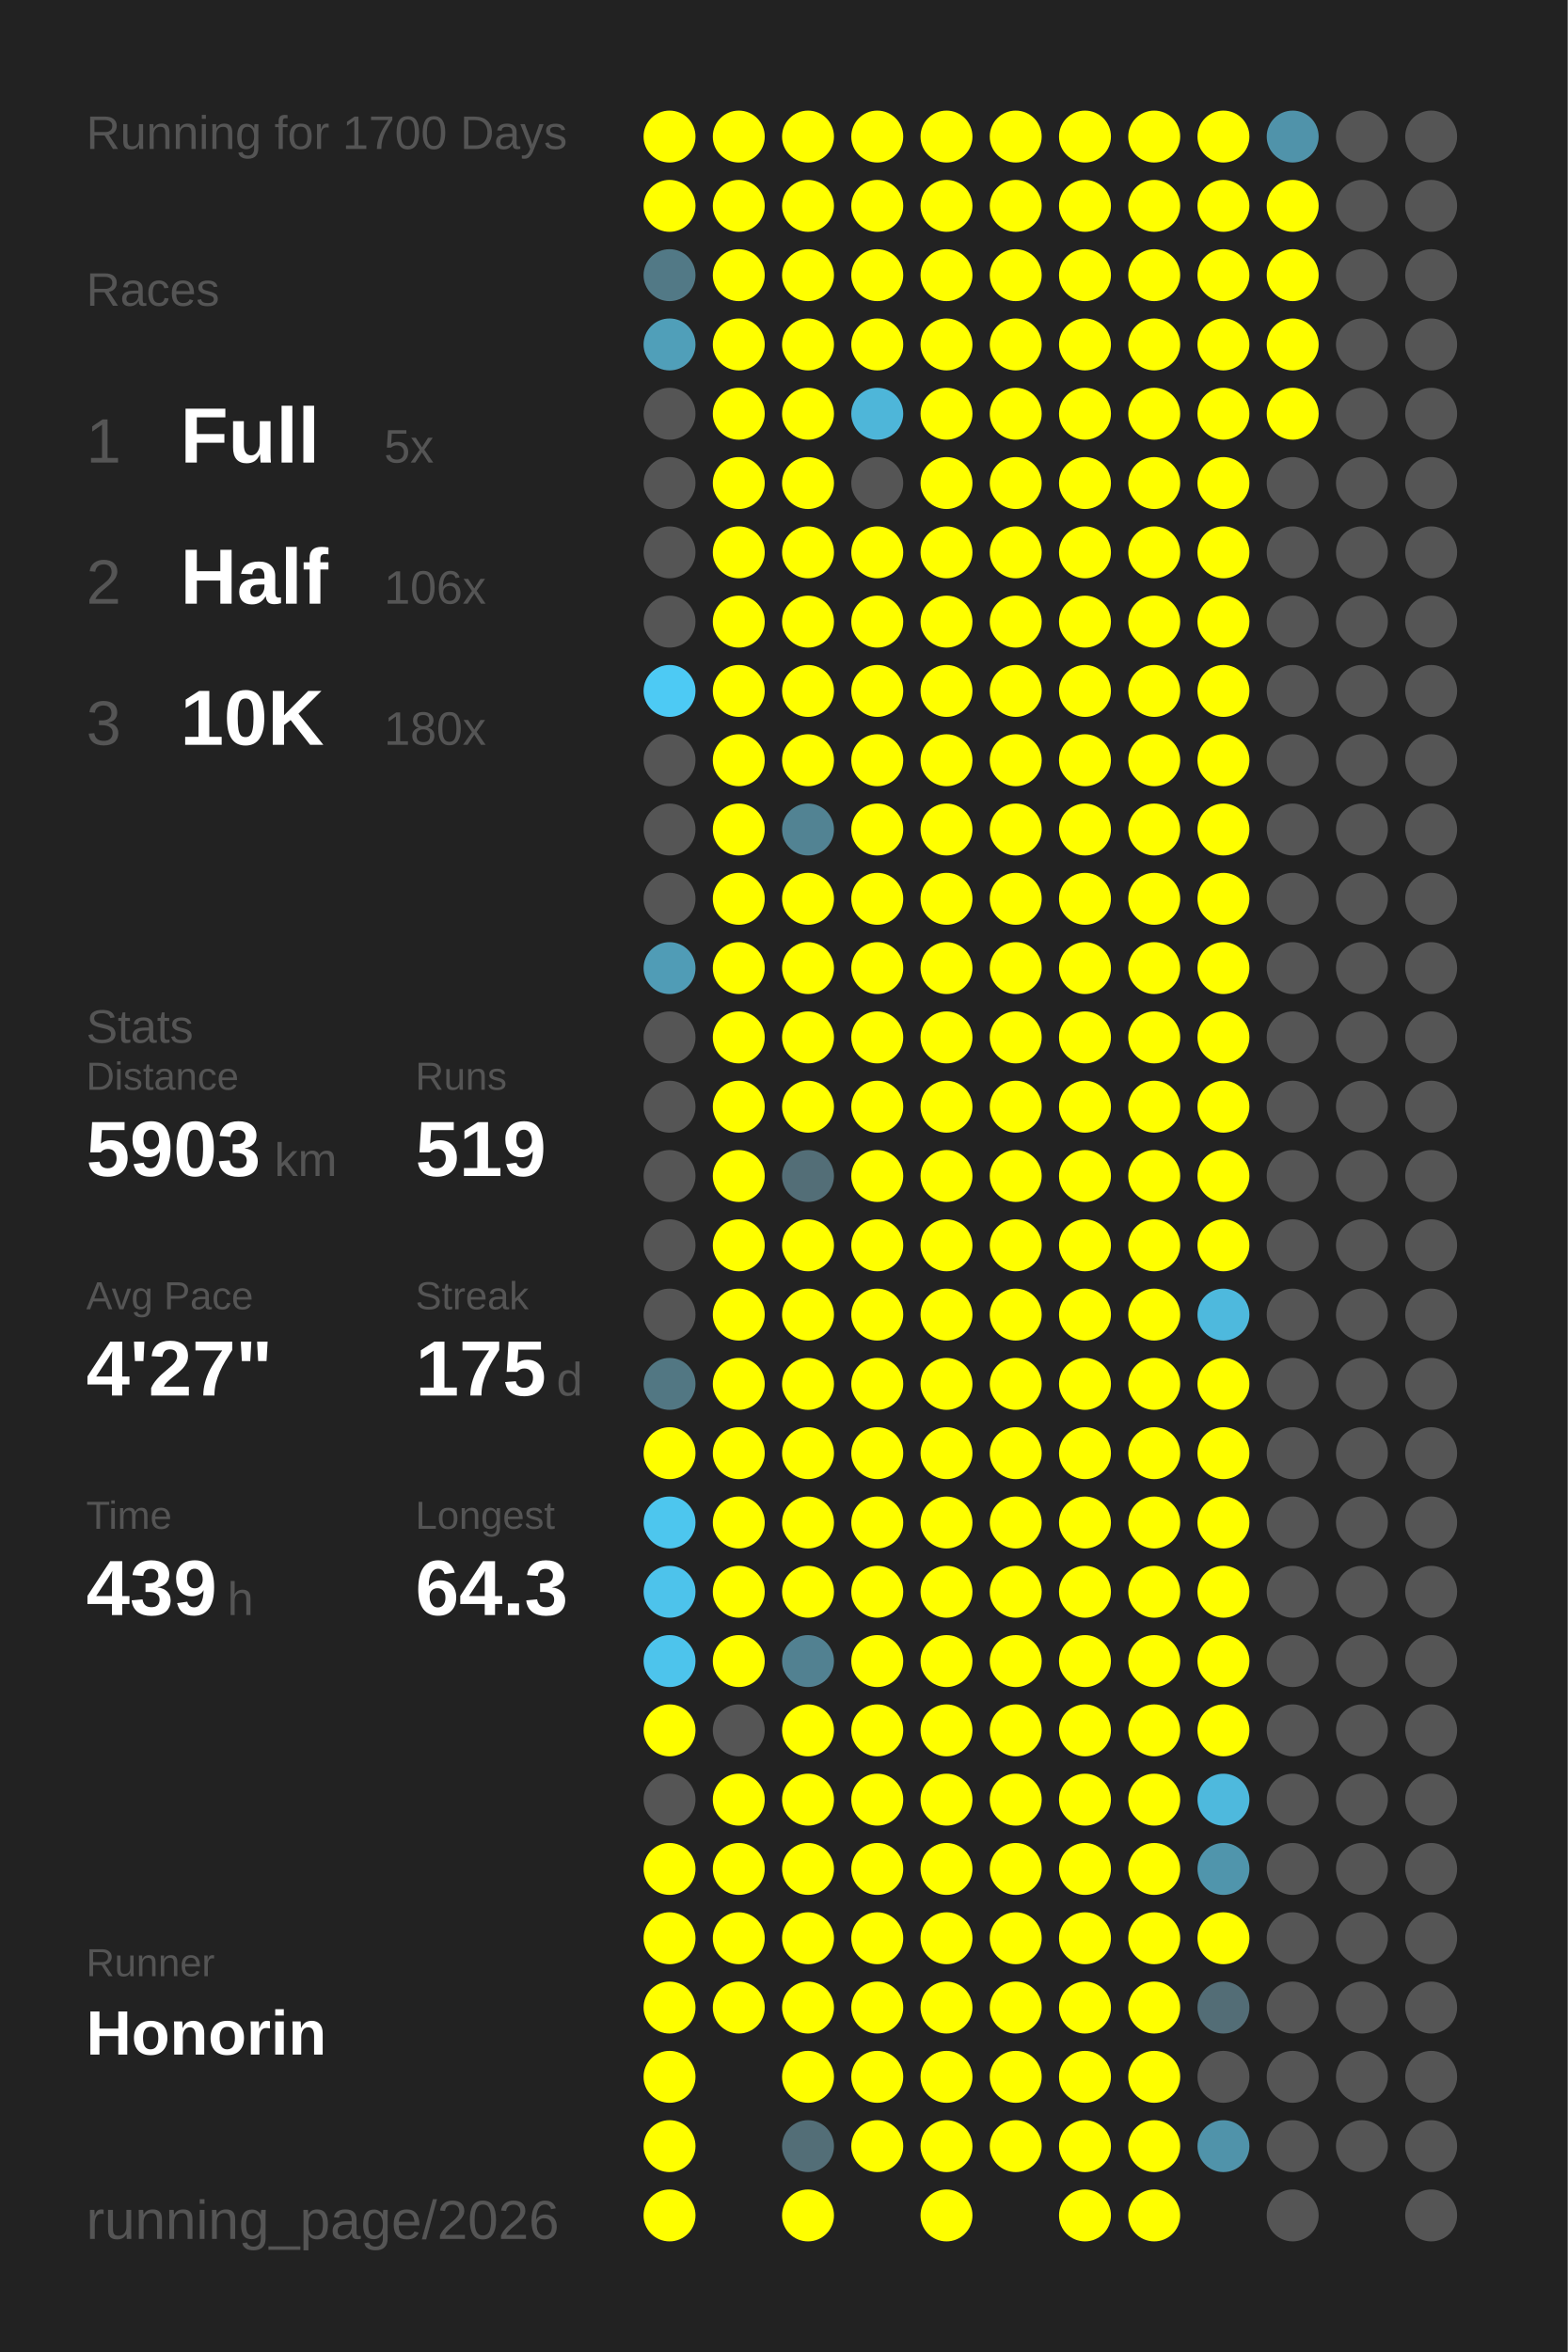
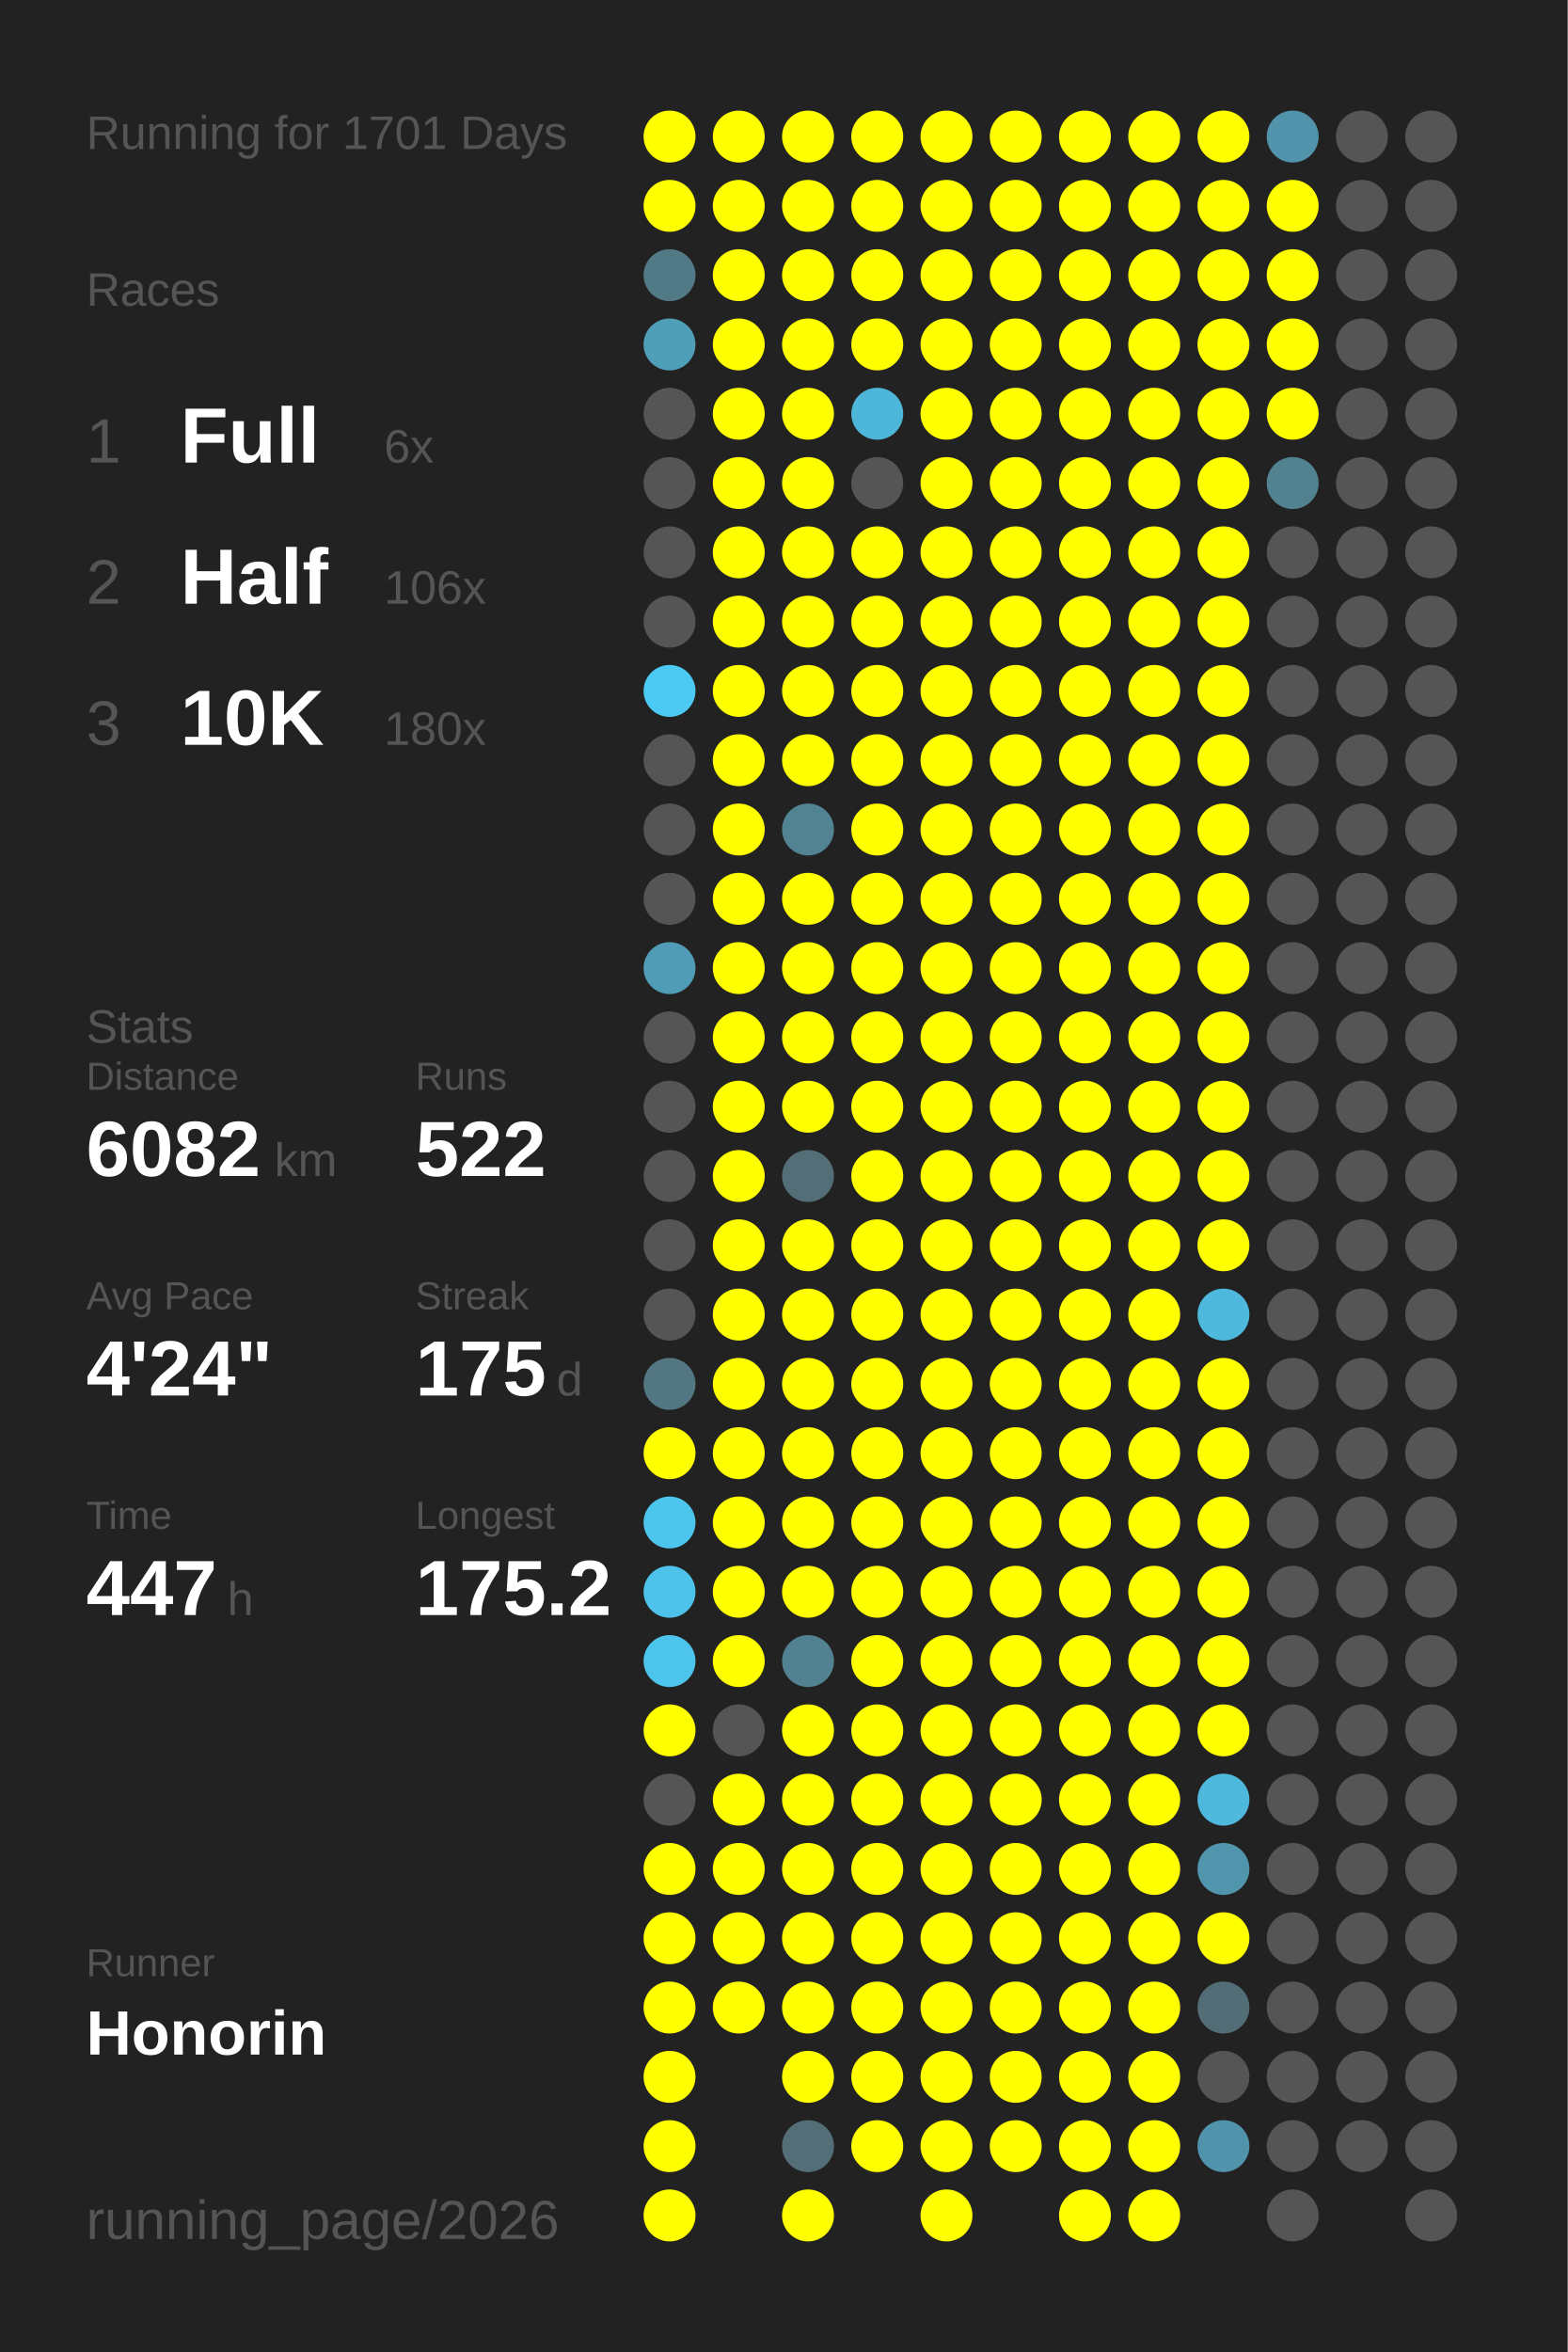
<svg xmlns="http://www.w3.org/2000/svg" baseProfile="full" height="300mm" version="1.1" viewBox="0,0,200,300" width="200mm">
  <defs />
  <rect fill="#222222" height="300" width="200" x="0" y="0" />
-   <text fill="#555555" style="font-size:6px; font-family:Arial;" x="11" y="19">Running for 1700 Days</text>
+   <text fill="#555555" style="font-size:6px; font-family:Arial;" x="11" y="19">Running for 1701 Days</text>
  <text fill="#555555" style="font-size:6px; font-family:Arial;" x="11" y="39">Races</text>
  <text fill="#555555" style="font-size:8px; font-family:Arial;" x="11" y="59">1</text>
  <text fill="#FFFFFF" style="font-size:10px; font-family:Arial; font-weight:bold;" x="23" y="59">Full</text>
-   <text fill="#555555" style="font-size:6px; font-family:Arial;" x="49" y="59">5x</text>
+   <text fill="#555555" style="font-size:6px; font-family:Arial;" x="49" y="59">6x</text>
  <text fill="#555555" style="font-size:8px; font-family:Arial;" x="11" y="77">2</text>
  <text fill="#FFFFFF" style="font-size:10px; font-family:Arial; font-weight:bold;" x="23" y="77">Half</text>
  <text fill="#555555" style="font-size:6px; font-family:Arial;" x="49" y="77">106x</text>
  <text fill="#555555" style="font-size:8px; font-family:Arial;" x="11" y="95">3</text>
  <text fill="#FFFFFF" style="font-size:10px; font-family:Arial; font-weight:bold;" x="23" y="95">10K</text>
  <text fill="#555555" style="font-size:6px; font-family:Arial;" x="49" y="95">180x</text>
  <text fill="#555555" style="font-size:6px; font-family:Arial;" x="11" y="133">Stats</text>
  <text fill="#555555" style="font-size:5px; font-family:Arial;" x="11" y="139">Distance</text>
-   <text fill="#FFFFFF" style="font-size:10px; font-family:Arial; font-weight:bold;" x="11" y="150">5903</text>
+   <text fill="#FFFFFF" style="font-size:10px; font-family:Arial; font-weight:bold;" x="11" y="150">6082</text>
  <text fill="#555555" style="font-size:6px; font-family:Arial;" x="35" y="150">km</text>
  <text fill="#555555" style="font-size:5px; font-family:Arial;" x="53" y="139">Runs</text>
-   <text fill="#FFFFFF" style="font-size:10px; font-family:Arial; font-weight:bold;" x="53" y="150">519</text>
+   <text fill="#FFFFFF" style="font-size:10px; font-family:Arial; font-weight:bold;" x="53" y="150">522</text>
  <text fill="#555555" style="font-size:5px; font-family:Arial;" x="11" y="167">Avg Pace</text>
-   <text fill="#FFFFFF" style="font-size:10px; font-family:Arial; font-weight:bold;" x="11" y="178">4'27"</text>
+   <text fill="#FFFFFF" style="font-size:10px; font-family:Arial; font-weight:bold;" x="11" y="178">4'24"</text>
  <text fill="#555555" style="font-size:5px; font-family:Arial;" x="53" y="167">Streak</text>
  <text fill="#FFFFFF" style="font-size:10px; font-family:Arial; font-weight:bold;" x="53" y="178">175</text>
  <text fill="#555555" style="font-size:6px; font-family:Arial;" x="71" y="178">d</text>
  <text fill="#555555" style="font-size:5px; font-family:Arial;" x="11" y="195">Time</text>
-   <text fill="#FFFFFF" style="font-size:10px; font-family:Arial; font-weight:bold;" x="11" y="206">439</text>
+   <text fill="#FFFFFF" style="font-size:10px; font-family:Arial; font-weight:bold;" x="11" y="206">447</text>
  <text fill="#555555" style="font-size:6px; font-family:Arial;" x="29" y="206">h</text>
  <text fill="#555555" style="font-size:5px; font-family:Arial;" x="53" y="195">Longest</text>
-   <text fill="#FFFFFF" style="font-size:10px; font-family:Arial; font-weight:bold;" x="53" y="206">64.3</text>
+   <text fill="#FFFFFF" style="font-size:10px; font-family:Arial; font-weight:bold;" x="53" y="206">175.2</text>
  <text fill="#555555" style="font-size:5px; font-family:Arial;" x="11" y="252.065">Runner</text>
  <text fill="#FFFFFF" style="font-size:8px; font-family:Arial; font-weight:bold;" x="11" y="262.065">Honorin</text>
  <text fill="#555555" style="font-size:7px; font-family:Arial;" x="11" y="285.581">running_page/2026</text>
  <circle cx="85.417" cy="17.419" fill="#FFFF00" r="3.312" />
  <circle cx="85.417" cy="26.258" fill="#FFFF00" r="3.312" />
  <circle cx="85.417" cy="35.097" fill="#527986" r="3.312" />
  <circle cx="85.417" cy="43.935" fill="#509fb9" r="3.312" />
  <circle cx="85.417" cy="52.774" fill="#555555" r="3.312" />
  <circle cx="85.417" cy="61.613" fill="#555555" r="3.312" />
  <circle cx="85.417" cy="70.452" fill="#555555" r="3.312" />
  <circle cx="85.417" cy="79.29" fill="#555555" r="3.312" />
  <circle cx="85.417" cy="88.129" fill="#4dcaf4" r="3.312" />
  <circle cx="85.417" cy="96.968" fill="#555555" r="3.312" />
  <circle cx="85.417" cy="105.806" fill="#555555" r="3.312" />
  <circle cx="85.417" cy="114.645" fill="#555555" r="3.312" />
  <circle cx="85.417" cy="123.484" fill="#509cb6" r="3.312" />
  <circle cx="85.417" cy="132.323" fill="#555555" r="3.312" />
  <circle cx="85.417" cy="141.161" fill="#555555" r="3.312" />
  <circle cx="85.417" cy="150" fill="#555555" r="3.312" />
  <circle cx="85.417" cy="158.839" fill="#555555" r="3.312" />
  <circle cx="85.417" cy="167.677" fill="#555555" r="3.312" />
  <circle cx="85.417" cy="176.516" fill="#527783" r="3.312" />
  <circle cx="85.417" cy="185.355" fill="#FFFF00" r="3.312" />
  <circle cx="85.417" cy="194.194" fill="#4dc6ee" r="3.312" />
  <circle cx="85.417" cy="203.032" fill="#4dc3eb" r="3.312" />
  <circle cx="85.417" cy="211.871" fill="#4dc4ec" r="3.312" />
  <circle cx="85.417" cy="220.71" fill="#FFFF00" r="3.312" />
  <circle cx="85.417" cy="229.548" fill="#555555" r="3.312" />
  <circle cx="85.417" cy="238.387" fill="#FFFF00" r="3.312" />
  <circle cx="85.417" cy="247.226" fill="#FFFF00" r="3.312" />
  <circle cx="85.417" cy="256.065" fill="#FFFF00" r="3.312" />
  <circle cx="85.417" cy="264.903" fill="#FFFF00" r="3.312" />
  <circle cx="85.417" cy="273.742" fill="#FFFF00" r="3.312" />
  <circle cx="85.417" cy="282.581" fill="#FFFF00" r="3.312" />
  <circle cx="94.25" cy="17.419" fill="#FFFF00" r="3.312" />
  <circle cx="94.25" cy="26.258" fill="#FFFF00" r="3.312" />
  <circle cx="94.25" cy="35.097" fill="#FFFF00" r="3.312" />
  <circle cx="94.25" cy="43.935" fill="#FFFF00" r="3.312" />
  <circle cx="94.25" cy="52.774" fill="#FFFF00" r="3.312" />
  <circle cx="94.25" cy="61.613" fill="#FFFF00" r="3.312" />
  <circle cx="94.25" cy="70.452" fill="#FFFF00" r="3.312" />
  <circle cx="94.25" cy="79.29" fill="#FFFF00" r="3.312" />
  <circle cx="94.25" cy="88.129" fill="#FFFF00" r="3.312" />
  <circle cx="94.25" cy="96.968" fill="#FFFF00" r="3.312" />
  <circle cx="94.25" cy="105.806" fill="#FFFF00" r="3.312" />
  <circle cx="94.25" cy="114.645" fill="#FFFF00" r="3.312" />
  <circle cx="94.25" cy="123.484" fill="#FFFF00" r="3.312" />
  <circle cx="94.25" cy="132.323" fill="#FFFF00" r="3.312" />
  <circle cx="94.25" cy="141.161" fill="#FFFF00" r="3.312" />
  <circle cx="94.25" cy="150" fill="#FFFF00" r="3.312" />
  <circle cx="94.25" cy="158.839" fill="#FFFF00" r="3.312" />
  <circle cx="94.25" cy="167.677" fill="#FFFF00" r="3.312" />
  <circle cx="94.25" cy="176.516" fill="#FFFF00" r="3.312" />
  <circle cx="94.25" cy="185.355" fill="#FFFF00" r="3.312" />
  <circle cx="94.25" cy="194.194" fill="#FFFF00" r="3.312" />
  <circle cx="94.25" cy="203.032" fill="#FFFF00" r="3.312" />
  <circle cx="94.25" cy="211.871" fill="#FFFF00" r="3.312" />
  <circle cx="94.25" cy="220.71" fill="#555555" r="3.312" />
  <circle cx="94.25" cy="229.548" fill="#FFFF00" r="3.312" />
  <circle cx="94.25" cy="238.387" fill="#FFFF00" r="3.312" />
  <circle cx="94.25" cy="247.226" fill="#FFFF00" r="3.312" />
  <circle cx="94.25" cy="256.065" fill="#FFFF00" r="3.312" />
  <circle cx="103.083" cy="17.419" fill="#FFFF00" r="3.312" />
  <circle cx="103.083" cy="26.258" fill="#FFFF00" r="3.312" />
  <circle cx="103.083" cy="35.097" fill="#FFFF00" r="3.312" />
  <circle cx="103.083" cy="43.935" fill="#FFFF00" r="3.312" />
  <circle cx="103.083" cy="52.774" fill="#FFFF00" r="3.312" />
  <circle cx="103.083" cy="61.613" fill="#FFFF00" r="3.312" />
  <circle cx="103.083" cy="70.452" fill="#FFFF00" r="3.312" />
  <circle cx="103.083" cy="79.29" fill="#FFFF00" r="3.312" />
  <circle cx="103.083" cy="88.129" fill="#FFFF00" r="3.312" />
  <circle cx="103.083" cy="96.968" fill="#FFFF00" r="3.312" />
  <circle cx="103.083" cy="105.806" fill="#528393" r="3.312" />
  <circle cx="103.083" cy="114.645" fill="#FFFF00" r="3.312" />
  <circle cx="103.083" cy="123.484" fill="#FFFF00" r="3.312" />
  <circle cx="103.083" cy="132.323" fill="#FFFF00" r="3.312" />
  <circle cx="103.083" cy="141.161" fill="#FFFF00" r="3.312" />
  <circle cx="103.083" cy="150" fill="#536e77" r="3.312" />
  <circle cx="103.083" cy="158.839" fill="#FFFF00" r="3.312" />
  <circle cx="103.083" cy="167.677" fill="#FFFF00" r="3.312" />
  <circle cx="103.083" cy="176.516" fill="#FFFF00" r="3.312" />
  <circle cx="103.083" cy="185.355" fill="#FFFF00" r="3.312" />
  <circle cx="103.083" cy="194.194" fill="#FFFF00" r="3.312" />
  <circle cx="103.083" cy="203.032" fill="#FFFF00" r="3.312" />
  <circle cx="103.083" cy="211.871" fill="#528191" r="3.312" />
  <circle cx="103.083" cy="220.71" fill="#FFFF00" r="3.312" />
  <circle cx="103.083" cy="229.548" fill="#FFFF00" r="3.312" />
  <circle cx="103.083" cy="238.387" fill="#FFFF00" r="3.312" />
  <circle cx="103.083" cy="247.226" fill="#FFFF00" r="3.312" />
  <circle cx="103.083" cy="256.065" fill="#FFFF00" r="3.312" />
  <circle cx="103.083" cy="264.903" fill="#FFFF00" r="3.312" />
  <circle cx="103.083" cy="273.742" fill="#536e77" r="3.312" />
  <circle cx="103.083" cy="282.581" fill="#FFFF00" r="3.312" />
  <circle cx="111.917" cy="17.419" fill="#FFFF00" r="3.312" />
  <circle cx="111.917" cy="26.258" fill="#FFFF00" r="3.312" />
  <circle cx="111.917" cy="35.097" fill="#FFFF00" r="3.312" />
  <circle cx="111.917" cy="43.935" fill="#FFFF00" r="3.312" />
  <circle cx="111.917" cy="52.774" fill="#4eb6d9" r="3.312" />
  <circle cx="111.917" cy="61.613" fill="#555555" r="3.312" />
  <circle cx="111.917" cy="70.452" fill="#FFFF00" r="3.312" />
  <circle cx="111.917" cy="79.29" fill="#FFFF00" r="3.312" />
  <circle cx="111.917" cy="88.129" fill="#FFFF00" r="3.312" />
  <circle cx="111.917" cy="96.968" fill="#FFFF00" r="3.312" />
  <circle cx="111.917" cy="105.806" fill="#FFFF00" r="3.312" />
  <circle cx="111.917" cy="114.645" fill="#FFFF00" r="3.312" />
  <circle cx="111.917" cy="123.484" fill="#FFFF00" r="3.312" />
  <circle cx="111.917" cy="132.323" fill="#FFFF00" r="3.312" />
  <circle cx="111.917" cy="141.161" fill="#FFFF00" r="3.312" />
  <circle cx="111.917" cy="150" fill="#FFFF00" r="3.312" />
  <circle cx="111.917" cy="158.839" fill="#FFFF00" r="3.312" />
  <circle cx="111.917" cy="167.677" fill="#FFFF00" r="3.312" />
  <circle cx="111.917" cy="176.516" fill="#FFFF00" r="3.312" />
  <circle cx="111.917" cy="185.355" fill="#FFFF00" r="3.312" />
  <circle cx="111.917" cy="194.194" fill="#FFFF00" r="3.312" />
  <circle cx="111.917" cy="203.032" fill="#FFFF00" r="3.312" />
  <circle cx="111.917" cy="211.871" fill="#FFFF00" r="3.312" />
  <circle cx="111.917" cy="220.71" fill="#FFFF00" r="3.312" />
  <circle cx="111.917" cy="229.548" fill="#FFFF00" r="3.312" />
  <circle cx="111.917" cy="238.387" fill="#FFFF00" r="3.312" />
  <circle cx="111.917" cy="247.226" fill="#FFFF00" r="3.312" />
  <circle cx="111.917" cy="256.065" fill="#FFFF00" r="3.312" />
  <circle cx="111.917" cy="264.903" fill="#FFFF00" r="3.312" />
  <circle cx="111.917" cy="273.742" fill="#FFFF00" r="3.312" />
  <circle cx="120.75" cy="17.419" fill="#FFFF00" r="3.312" />
  <circle cx="120.75" cy="26.258" fill="#FFFF00" r="3.312" />
  <circle cx="120.75" cy="35.097" fill="#FFFF00" r="3.312" />
  <circle cx="120.75" cy="43.935" fill="#FFFF00" r="3.312" />
  <circle cx="120.75" cy="52.774" fill="#FFFF00" r="3.312" />
  <circle cx="120.75" cy="61.613" fill="#FFFF00" r="3.312" />
  <circle cx="120.75" cy="70.452" fill="#FFFF00" r="3.312" />
  <circle cx="120.75" cy="79.29" fill="#FFFF00" r="3.312" />
  <circle cx="120.75" cy="88.129" fill="#FFFF00" r="3.312" />
  <circle cx="120.75" cy="96.968" fill="#FFFF00" r="3.312" />
  <circle cx="120.75" cy="105.806" fill="#FFFF00" r="3.312" />
  <circle cx="120.75" cy="114.645" fill="#FFFF00" r="3.312" />
  <circle cx="120.75" cy="123.484" fill="#FFFF00" r="3.312" />
  <circle cx="120.75" cy="132.323" fill="#FFFF00" r="3.312" />
  <circle cx="120.75" cy="141.161" fill="#FFFF00" r="3.312" />
  <circle cx="120.75" cy="150" fill="#FFFF00" r="3.312" />
  <circle cx="120.75" cy="158.839" fill="#FFFF00" r="3.312" />
  <circle cx="120.75" cy="167.677" fill="#FFFF00" r="3.312" />
  <circle cx="120.75" cy="176.516" fill="#FFFF00" r="3.312" />
  <circle cx="120.75" cy="185.355" fill="#FFFF00" r="3.312" />
  <circle cx="120.75" cy="194.194" fill="#FFFF00" r="3.312" />
  <circle cx="120.75" cy="203.032" fill="#FFFF00" r="3.312" />
  <circle cx="120.75" cy="211.871" fill="#FFFF00" r="3.312" />
  <circle cx="120.75" cy="220.71" fill="#FFFF00" r="3.312" />
  <circle cx="120.75" cy="229.548" fill="#FFFF00" r="3.312" />
  <circle cx="120.75" cy="238.387" fill="#FFFF00" r="3.312" />
  <circle cx="120.75" cy="247.226" fill="#FFFF00" r="3.312" />
  <circle cx="120.75" cy="256.065" fill="#FFFF00" r="3.312" />
  <circle cx="120.75" cy="264.903" fill="#FFFF00" r="3.312" />
  <circle cx="120.75" cy="273.742" fill="#FFFF00" r="3.312" />
  <circle cx="120.75" cy="282.581" fill="#FFFF00" r="3.312" />
  <circle cx="129.583" cy="17.419" fill="#FFFF00" r="3.312" />
  <circle cx="129.583" cy="26.258" fill="#FFFF00" r="3.312" />
  <circle cx="129.583" cy="35.097" fill="#FFFF00" r="3.312" />
  <circle cx="129.583" cy="43.935" fill="#FFFF00" r="3.312" />
  <circle cx="129.583" cy="52.774" fill="#FFFF00" r="3.312" />
  <circle cx="129.583" cy="61.613" fill="#FFFF00" r="3.312" />
  <circle cx="129.583" cy="70.452" fill="#FFFF00" r="3.312" />
  <circle cx="129.583" cy="79.29" fill="#FFFF00" r="3.312" />
  <circle cx="129.583" cy="88.129" fill="#FFFF00" r="3.312" />
  <circle cx="129.583" cy="96.968" fill="#FFFF00" r="3.312" />
  <circle cx="129.583" cy="105.806" fill="#FFFF00" r="3.312" />
  <circle cx="129.583" cy="114.645" fill="#FFFF00" r="3.312" />
  <circle cx="129.583" cy="123.484" fill="#FFFF00" r="3.312" />
  <circle cx="129.583" cy="132.323" fill="#FFFF00" r="3.312" />
  <circle cx="129.583" cy="141.161" fill="#FFFF00" r="3.312" />
  <circle cx="129.583" cy="150" fill="#FFFF00" r="3.312" />
  <circle cx="129.583" cy="158.839" fill="#FFFF00" r="3.312" />
  <circle cx="129.583" cy="167.677" fill="#FFFF00" r="3.312" />
  <circle cx="129.583" cy="176.516" fill="#FFFF00" r="3.312" />
  <circle cx="129.583" cy="185.355" fill="#FFFF00" r="3.312" />
  <circle cx="129.583" cy="194.194" fill="#FFFF00" r="3.312" />
  <circle cx="129.583" cy="203.032" fill="#FFFF00" r="3.312" />
  <circle cx="129.583" cy="211.871" fill="#FFFF00" r="3.312" />
  <circle cx="129.583" cy="220.71" fill="#FFFF00" r="3.312" />
  <circle cx="129.583" cy="229.548" fill="#FFFF00" r="3.312" />
  <circle cx="129.583" cy="238.387" fill="#FFFF00" r="3.312" />
  <circle cx="129.583" cy="247.226" fill="#FFFF00" r="3.312" />
  <circle cx="129.583" cy="256.065" fill="#FFFF00" r="3.312" />
  <circle cx="129.583" cy="264.903" fill="#FFFF00" r="3.312" />
  <circle cx="129.583" cy="273.742" fill="#FFFF00" r="3.312" />
  <circle cx="138.417" cy="17.419" fill="#FFFF00" r="3.312" />
  <circle cx="138.417" cy="26.258" fill="#FFFF00" r="3.312" />
  <circle cx="138.417" cy="35.097" fill="#FFFF00" r="3.312" />
  <circle cx="138.417" cy="43.935" fill="#FFFF00" r="3.312" />
  <circle cx="138.417" cy="52.774" fill="#FFFF00" r="3.312" />
  <circle cx="138.417" cy="61.613" fill="#FFFF00" r="3.312" />
  <circle cx="138.417" cy="70.452" fill="#FFFF00" r="3.312" />
  <circle cx="138.417" cy="79.29" fill="#FFFF00" r="3.312" />
  <circle cx="138.417" cy="88.129" fill="#FFFF00" r="3.312" />
  <circle cx="138.417" cy="96.968" fill="#FFFF00" r="3.312" />
  <circle cx="138.417" cy="105.806" fill="#FFFF00" r="3.312" />
  <circle cx="138.417" cy="114.645" fill="#FFFF00" r="3.312" />
  <circle cx="138.417" cy="123.484" fill="#FFFF00" r="3.312" />
  <circle cx="138.417" cy="132.323" fill="#FFFF00" r="3.312" />
  <circle cx="138.417" cy="141.161" fill="#FFFF00" r="3.312" />
  <circle cx="138.417" cy="150" fill="#FFFF00" r="3.312" />
  <circle cx="138.417" cy="158.839" fill="#FFFF00" r="3.312" />
  <circle cx="138.417" cy="167.677" fill="#FFFF00" r="3.312" />
  <circle cx="138.417" cy="176.516" fill="#FFFF00" r="3.312" />
  <circle cx="138.417" cy="185.355" fill="#FFFF00" r="3.312" />
  <circle cx="138.417" cy="194.194" fill="#FFFF00" r="3.312" />
  <circle cx="138.417" cy="203.032" fill="#FFFF00" r="3.312" />
  <circle cx="138.417" cy="211.871" fill="#FFFF00" r="3.312" />
  <circle cx="138.417" cy="220.71" fill="#FFFF00" r="3.312" />
  <circle cx="138.417" cy="229.548" fill="#FFFF00" r="3.312" />
  <circle cx="138.417" cy="238.387" fill="#FFFF00" r="3.312" />
  <circle cx="138.417" cy="247.226" fill="#FFFF00" r="3.312" />
  <circle cx="138.417" cy="256.065" fill="#FFFF00" r="3.312" />
  <circle cx="138.417" cy="264.903" fill="#FFFF00" r="3.312" />
  <circle cx="138.417" cy="273.742" fill="#FFFF00" r="3.312" />
  <circle cx="138.417" cy="282.581" fill="#FFFF00" r="3.312" />
  <circle cx="147.25" cy="17.419" fill="#FFFF00" r="3.312" />
  <circle cx="147.25" cy="26.258" fill="#FFFF00" r="3.312" />
  <circle cx="147.25" cy="35.097" fill="#FFFF00" r="3.312" />
  <circle cx="147.25" cy="43.935" fill="#FFFF00" r="3.312" />
  <circle cx="147.25" cy="52.774" fill="#FFFF00" r="3.312" />
  <circle cx="147.25" cy="61.613" fill="#FFFF00" r="3.312" />
  <circle cx="147.25" cy="70.452" fill="#FFFF00" r="3.312" />
  <circle cx="147.25" cy="79.29" fill="#FFFF00" r="3.312" />
  <circle cx="147.25" cy="88.129" fill="#FFFF00" r="3.312" />
  <circle cx="147.25" cy="96.968" fill="#FFFF00" r="3.312" />
  <circle cx="147.25" cy="105.806" fill="#FFFF00" r="3.312" />
  <circle cx="147.25" cy="114.645" fill="#FFFF00" r="3.312" />
  <circle cx="147.25" cy="123.484" fill="#FFFF00" r="3.312" />
  <circle cx="147.25" cy="132.323" fill="#FFFF00" r="3.312" />
  <circle cx="147.25" cy="141.161" fill="#FFFF00" r="3.312" />
  <circle cx="147.25" cy="150" fill="#FFFF00" r="3.312" />
  <circle cx="147.25" cy="158.839" fill="#FFFF00" r="3.312" />
  <circle cx="147.25" cy="167.677" fill="#FFFF00" r="3.312" />
  <circle cx="147.25" cy="176.516" fill="#FFFF00" r="3.312" />
  <circle cx="147.25" cy="185.355" fill="#FFFF00" r="3.312" />
  <circle cx="147.25" cy="194.194" fill="#FFFF00" r="3.312" />
  <circle cx="147.25" cy="203.032" fill="#FFFF00" r="3.312" />
  <circle cx="147.25" cy="211.871" fill="#FFFF00" r="3.312" />
  <circle cx="147.25" cy="220.71" fill="#FFFF00" r="3.312" />
  <circle cx="147.25" cy="229.548" fill="#FFFF00" r="3.312" />
  <circle cx="147.25" cy="238.387" fill="#FFFF00" r="3.312" />
  <circle cx="147.25" cy="247.226" fill="#FFFF00" r="3.312" />
  <circle cx="147.25" cy="256.065" fill="#FFFF00" r="3.312" />
  <circle cx="147.25" cy="264.903" fill="#FFFF00" r="3.312" />
  <circle cx="147.25" cy="273.742" fill="#FFFF00" r="3.312" />
  <circle cx="147.25" cy="282.581" fill="#FFFF00" r="3.312" />
  <circle cx="156.083" cy="17.419" fill="#FFFF00" r="3.312" />
  <circle cx="156.083" cy="26.258" fill="#FFFF00" r="3.312" />
  <circle cx="156.083" cy="35.097" fill="#FFFF00" r="3.312" />
  <circle cx="156.083" cy="43.935" fill="#FFFF00" r="3.312" />
  <circle cx="156.083" cy="52.774" fill="#FFFF00" r="3.312" />
  <circle cx="156.083" cy="61.613" fill="#FFFF00" r="3.312" />
  <circle cx="156.083" cy="70.452" fill="#FFFF00" r="3.312" />
  <circle cx="156.083" cy="79.29" fill="#FFFF00" r="3.312" />
  <circle cx="156.083" cy="88.129" fill="#FFFF00" r="3.312" />
  <circle cx="156.083" cy="96.968" fill="#FFFF00" r="3.312" />
  <circle cx="156.083" cy="105.806" fill="#FFFF00" r="3.312" />
  <circle cx="156.083" cy="114.645" fill="#FFFF00" r="3.312" />
  <circle cx="156.083" cy="123.484" fill="#FFFF00" r="3.312" />
  <circle cx="156.083" cy="132.323" fill="#FFFF00" r="3.312" />
  <circle cx="156.083" cy="141.161" fill="#FFFF00" r="3.312" />
  <circle cx="156.083" cy="150" fill="#FFFF00" r="3.312" />
  <circle cx="156.083" cy="158.839" fill="#FFFF00" r="3.312" />
  <circle cx="156.083" cy="167.677" fill="#4eb9dd" r="3.312" />
  <circle cx="156.083" cy="176.516" fill="#FFFF00" r="3.312" />
  <circle cx="156.083" cy="185.355" fill="#FFFF00" r="3.312" />
  <circle cx="156.083" cy="194.194" fill="#FFFF00" r="3.312" />
  <circle cx="156.083" cy="203.032" fill="#FFFF00" r="3.312" />
  <circle cx="156.083" cy="211.871" fill="#FFFF00" r="3.312" />
  <circle cx="156.083" cy="220.71" fill="#FFFF00" r="3.312" />
  <circle cx="156.083" cy="229.548" fill="#4eb9dd" r="3.312" />
  <circle cx="156.083" cy="238.387" fill="#5095ac" r="3.312" />
  <circle cx="156.083" cy="247.226" fill="#FFFF00" r="3.312" />
  <circle cx="156.083" cy="256.065" fill="#536d76" r="3.312" />
  <circle cx="156.083" cy="264.903" fill="#555555" r="3.312" />
  <circle cx="156.083" cy="273.742" fill="#5093aa" r="3.312" />
  <circle cx="164.917" cy="17.419" fill="#5093aa" r="3.312" />
  <circle cx="164.917" cy="26.258" fill="#FFFF00" r="3.312" />
  <circle cx="164.917" cy="35.097" fill="#FFFF00" r="3.312" />
  <circle cx="164.917" cy="43.935" fill="#FFFF00" r="3.312" />
  <circle cx="164.917" cy="52.774" fill="#FFFF00" r="3.312" />
-   <circle cx="164.917" cy="61.613" fill="#555555" r="3.312" />
+   <circle cx="164.917" cy="61.613" fill="#528190" r="3.312" />
  <circle cx="164.917" cy="70.452" fill="#555555" r="3.312" />
  <circle cx="164.917" cy="79.29" fill="#555555" r="3.312" />
  <circle cx="164.917" cy="88.129" fill="#555555" r="3.312" />
  <circle cx="164.917" cy="96.968" fill="#555555" r="3.312" />
  <circle cx="164.917" cy="105.806" fill="#555555" r="3.312" />
  <circle cx="164.917" cy="114.645" fill="#555555" r="3.312" />
  <circle cx="164.917" cy="123.484" fill="#555555" r="3.312" />
  <circle cx="164.917" cy="132.323" fill="#555555" r="3.312" />
  <circle cx="164.917" cy="141.161" fill="#555555" r="3.312" />
  <circle cx="164.917" cy="150" fill="#555555" r="3.312" />
  <circle cx="164.917" cy="158.839" fill="#555555" r="3.312" />
  <circle cx="164.917" cy="167.677" fill="#555555" r="3.312" />
  <circle cx="164.917" cy="176.516" fill="#555555" r="3.312" />
  <circle cx="164.917" cy="185.355" fill="#555555" r="3.312" />
  <circle cx="164.917" cy="194.194" fill="#555555" r="3.312" />
  <circle cx="164.917" cy="203.032" fill="#555555" r="3.312" />
  <circle cx="164.917" cy="211.871" fill="#555555" r="3.312" />
  <circle cx="164.917" cy="220.71" fill="#555555" r="3.312" />
  <circle cx="164.917" cy="229.548" fill="#555555" r="3.312" />
  <circle cx="164.917" cy="238.387" fill="#555555" r="3.312" />
  <circle cx="164.917" cy="247.226" fill="#555555" r="3.312" />
  <circle cx="164.917" cy="256.065" fill="#555555" r="3.312" />
  <circle cx="164.917" cy="264.903" fill="#555555" r="3.312" />
  <circle cx="164.917" cy="273.742" fill="#555555" r="3.312" />
  <circle cx="164.917" cy="282.581" fill="#555555" r="3.312" />
  <circle cx="173.75" cy="17.419" fill="#555555" r="3.312" />
  <circle cx="173.75" cy="26.258" fill="#555555" r="3.312" />
  <circle cx="173.75" cy="35.097" fill="#555555" r="3.312" />
  <circle cx="173.75" cy="43.935" fill="#555555" r="3.312" />
  <circle cx="173.75" cy="52.774" fill="#555555" r="3.312" />
  <circle cx="173.75" cy="61.613" fill="#555555" r="3.312" />
  <circle cx="173.75" cy="70.452" fill="#555555" r="3.312" />
  <circle cx="173.75" cy="79.29" fill="#555555" r="3.312" />
  <circle cx="173.75" cy="88.129" fill="#555555" r="3.312" />
  <circle cx="173.75" cy="96.968" fill="#555555" r="3.312" />
  <circle cx="173.75" cy="105.806" fill="#555555" r="3.312" />
  <circle cx="173.75" cy="114.645" fill="#555555" r="3.312" />
  <circle cx="173.75" cy="123.484" fill="#555555" r="3.312" />
  <circle cx="173.75" cy="132.323" fill="#555555" r="3.312" />
  <circle cx="173.75" cy="141.161" fill="#555555" r="3.312" />
  <circle cx="173.75" cy="150" fill="#555555" r="3.312" />
  <circle cx="173.75" cy="158.839" fill="#555555" r="3.312" />
  <circle cx="173.75" cy="167.677" fill="#555555" r="3.312" />
  <circle cx="173.75" cy="176.516" fill="#555555" r="3.312" />
  <circle cx="173.75" cy="185.355" fill="#555555" r="3.312" />
  <circle cx="173.75" cy="194.194" fill="#555555" r="3.312" />
  <circle cx="173.75" cy="203.032" fill="#555555" r="3.312" />
  <circle cx="173.75" cy="211.871" fill="#555555" r="3.312" />
  <circle cx="173.75" cy="220.71" fill="#555555" r="3.312" />
  <circle cx="173.75" cy="229.548" fill="#555555" r="3.312" />
  <circle cx="173.75" cy="238.387" fill="#555555" r="3.312" />
  <circle cx="173.75" cy="247.226" fill="#555555" r="3.312" />
  <circle cx="173.75" cy="256.065" fill="#555555" r="3.312" />
  <circle cx="173.75" cy="264.903" fill="#555555" r="3.312" />
  <circle cx="173.75" cy="273.742" fill="#555555" r="3.312" />
  <circle cx="182.583" cy="17.419" fill="#555555" r="3.312" />
  <circle cx="182.583" cy="26.258" fill="#555555" r="3.312" />
  <circle cx="182.583" cy="35.097" fill="#555555" r="3.312" />
  <circle cx="182.583" cy="43.935" fill="#555555" r="3.312" />
  <circle cx="182.583" cy="52.774" fill="#555555" r="3.312" />
  <circle cx="182.583" cy="61.613" fill="#555555" r="3.312" />
  <circle cx="182.583" cy="70.452" fill="#555555" r="3.312" />
  <circle cx="182.583" cy="79.29" fill="#555555" r="3.312" />
  <circle cx="182.583" cy="88.129" fill="#555555" r="3.312" />
  <circle cx="182.583" cy="96.968" fill="#555555" r="3.312" />
  <circle cx="182.583" cy="105.806" fill="#555555" r="3.312" />
  <circle cx="182.583" cy="114.645" fill="#555555" r="3.312" />
  <circle cx="182.583" cy="123.484" fill="#555555" r="3.312" />
  <circle cx="182.583" cy="132.323" fill="#555555" r="3.312" />
  <circle cx="182.583" cy="141.161" fill="#555555" r="3.312" />
  <circle cx="182.583" cy="150" fill="#555555" r="3.312" />
  <circle cx="182.583" cy="158.839" fill="#555555" r="3.312" />
  <circle cx="182.583" cy="167.677" fill="#555555" r="3.312" />
  <circle cx="182.583" cy="176.516" fill="#555555" r="3.312" />
  <circle cx="182.583" cy="185.355" fill="#555555" r="3.312" />
  <circle cx="182.583" cy="194.194" fill="#555555" r="3.312" />
  <circle cx="182.583" cy="203.032" fill="#555555" r="3.312" />
  <circle cx="182.583" cy="211.871" fill="#555555" r="3.312" />
  <circle cx="182.583" cy="220.71" fill="#555555" r="3.312" />
  <circle cx="182.583" cy="229.548" fill="#555555" r="3.312" />
  <circle cx="182.583" cy="238.387" fill="#555555" r="3.312" />
  <circle cx="182.583" cy="247.226" fill="#555555" r="3.312" />
  <circle cx="182.583" cy="256.065" fill="#555555" r="3.312" />
  <circle cx="182.583" cy="264.903" fill="#555555" r="3.312" />
  <circle cx="182.583" cy="273.742" fill="#555555" r="3.312" />
  <circle cx="182.583" cy="282.581" fill="#555555" r="3.312" />
</svg>
